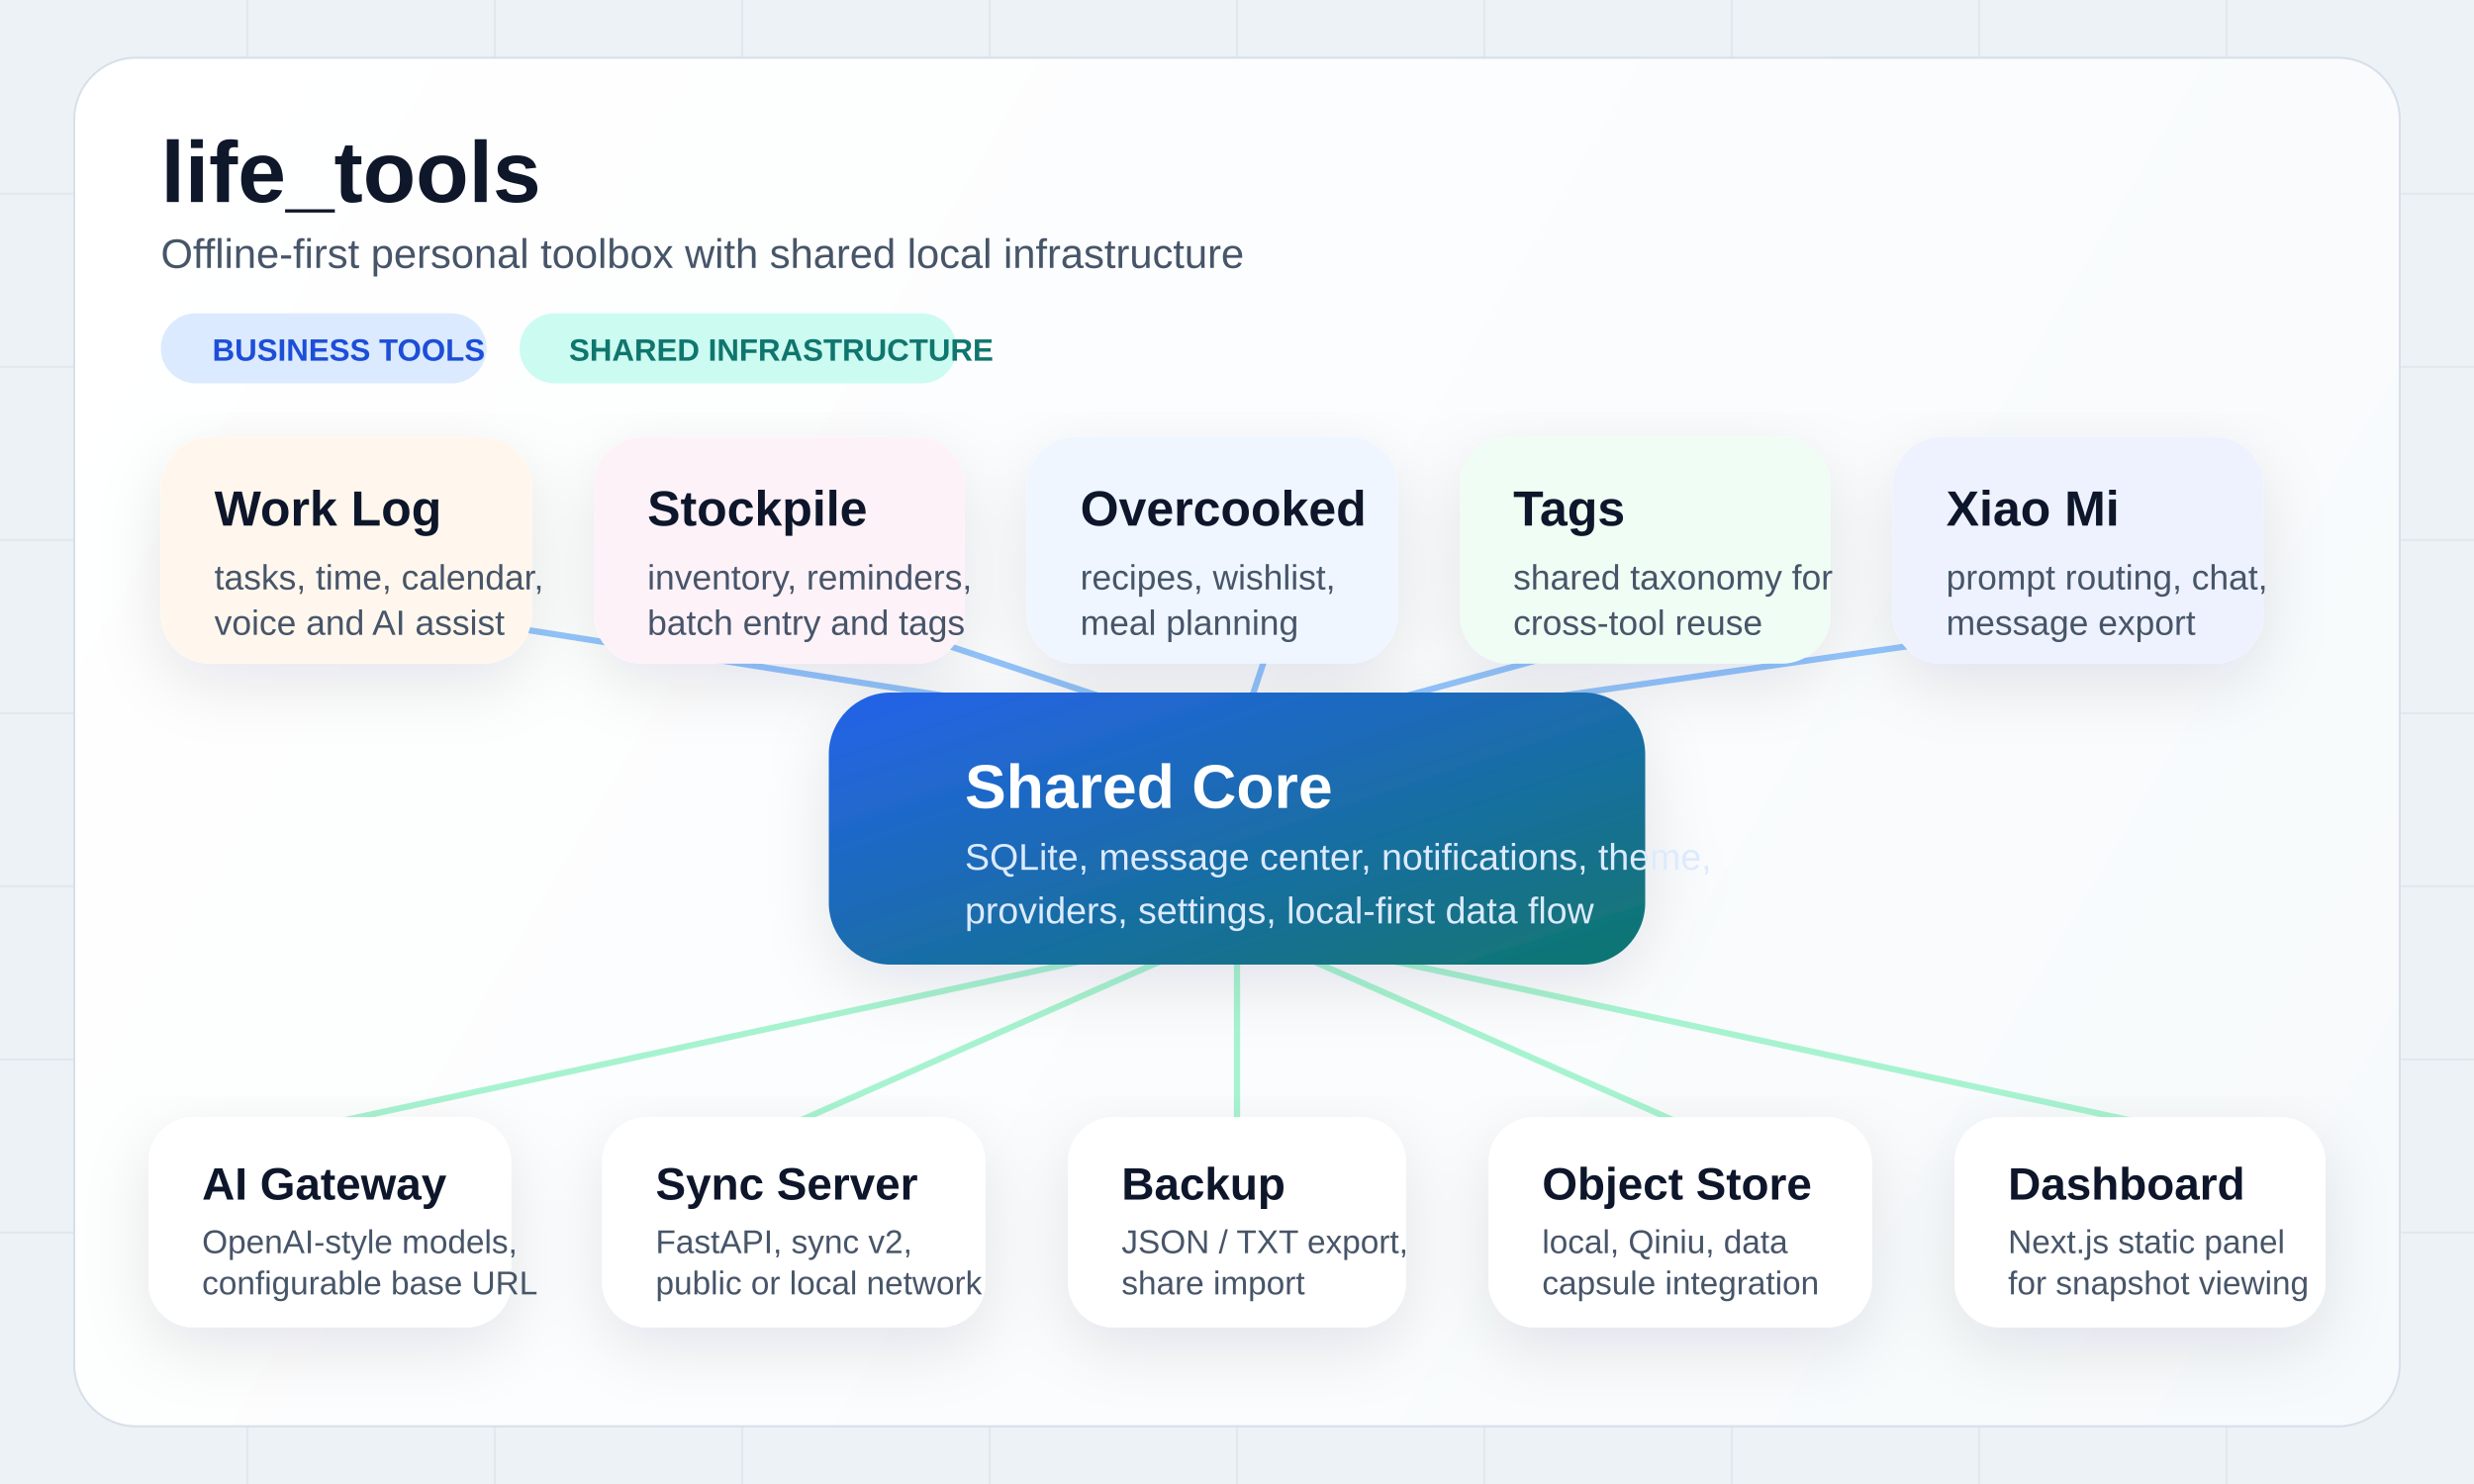
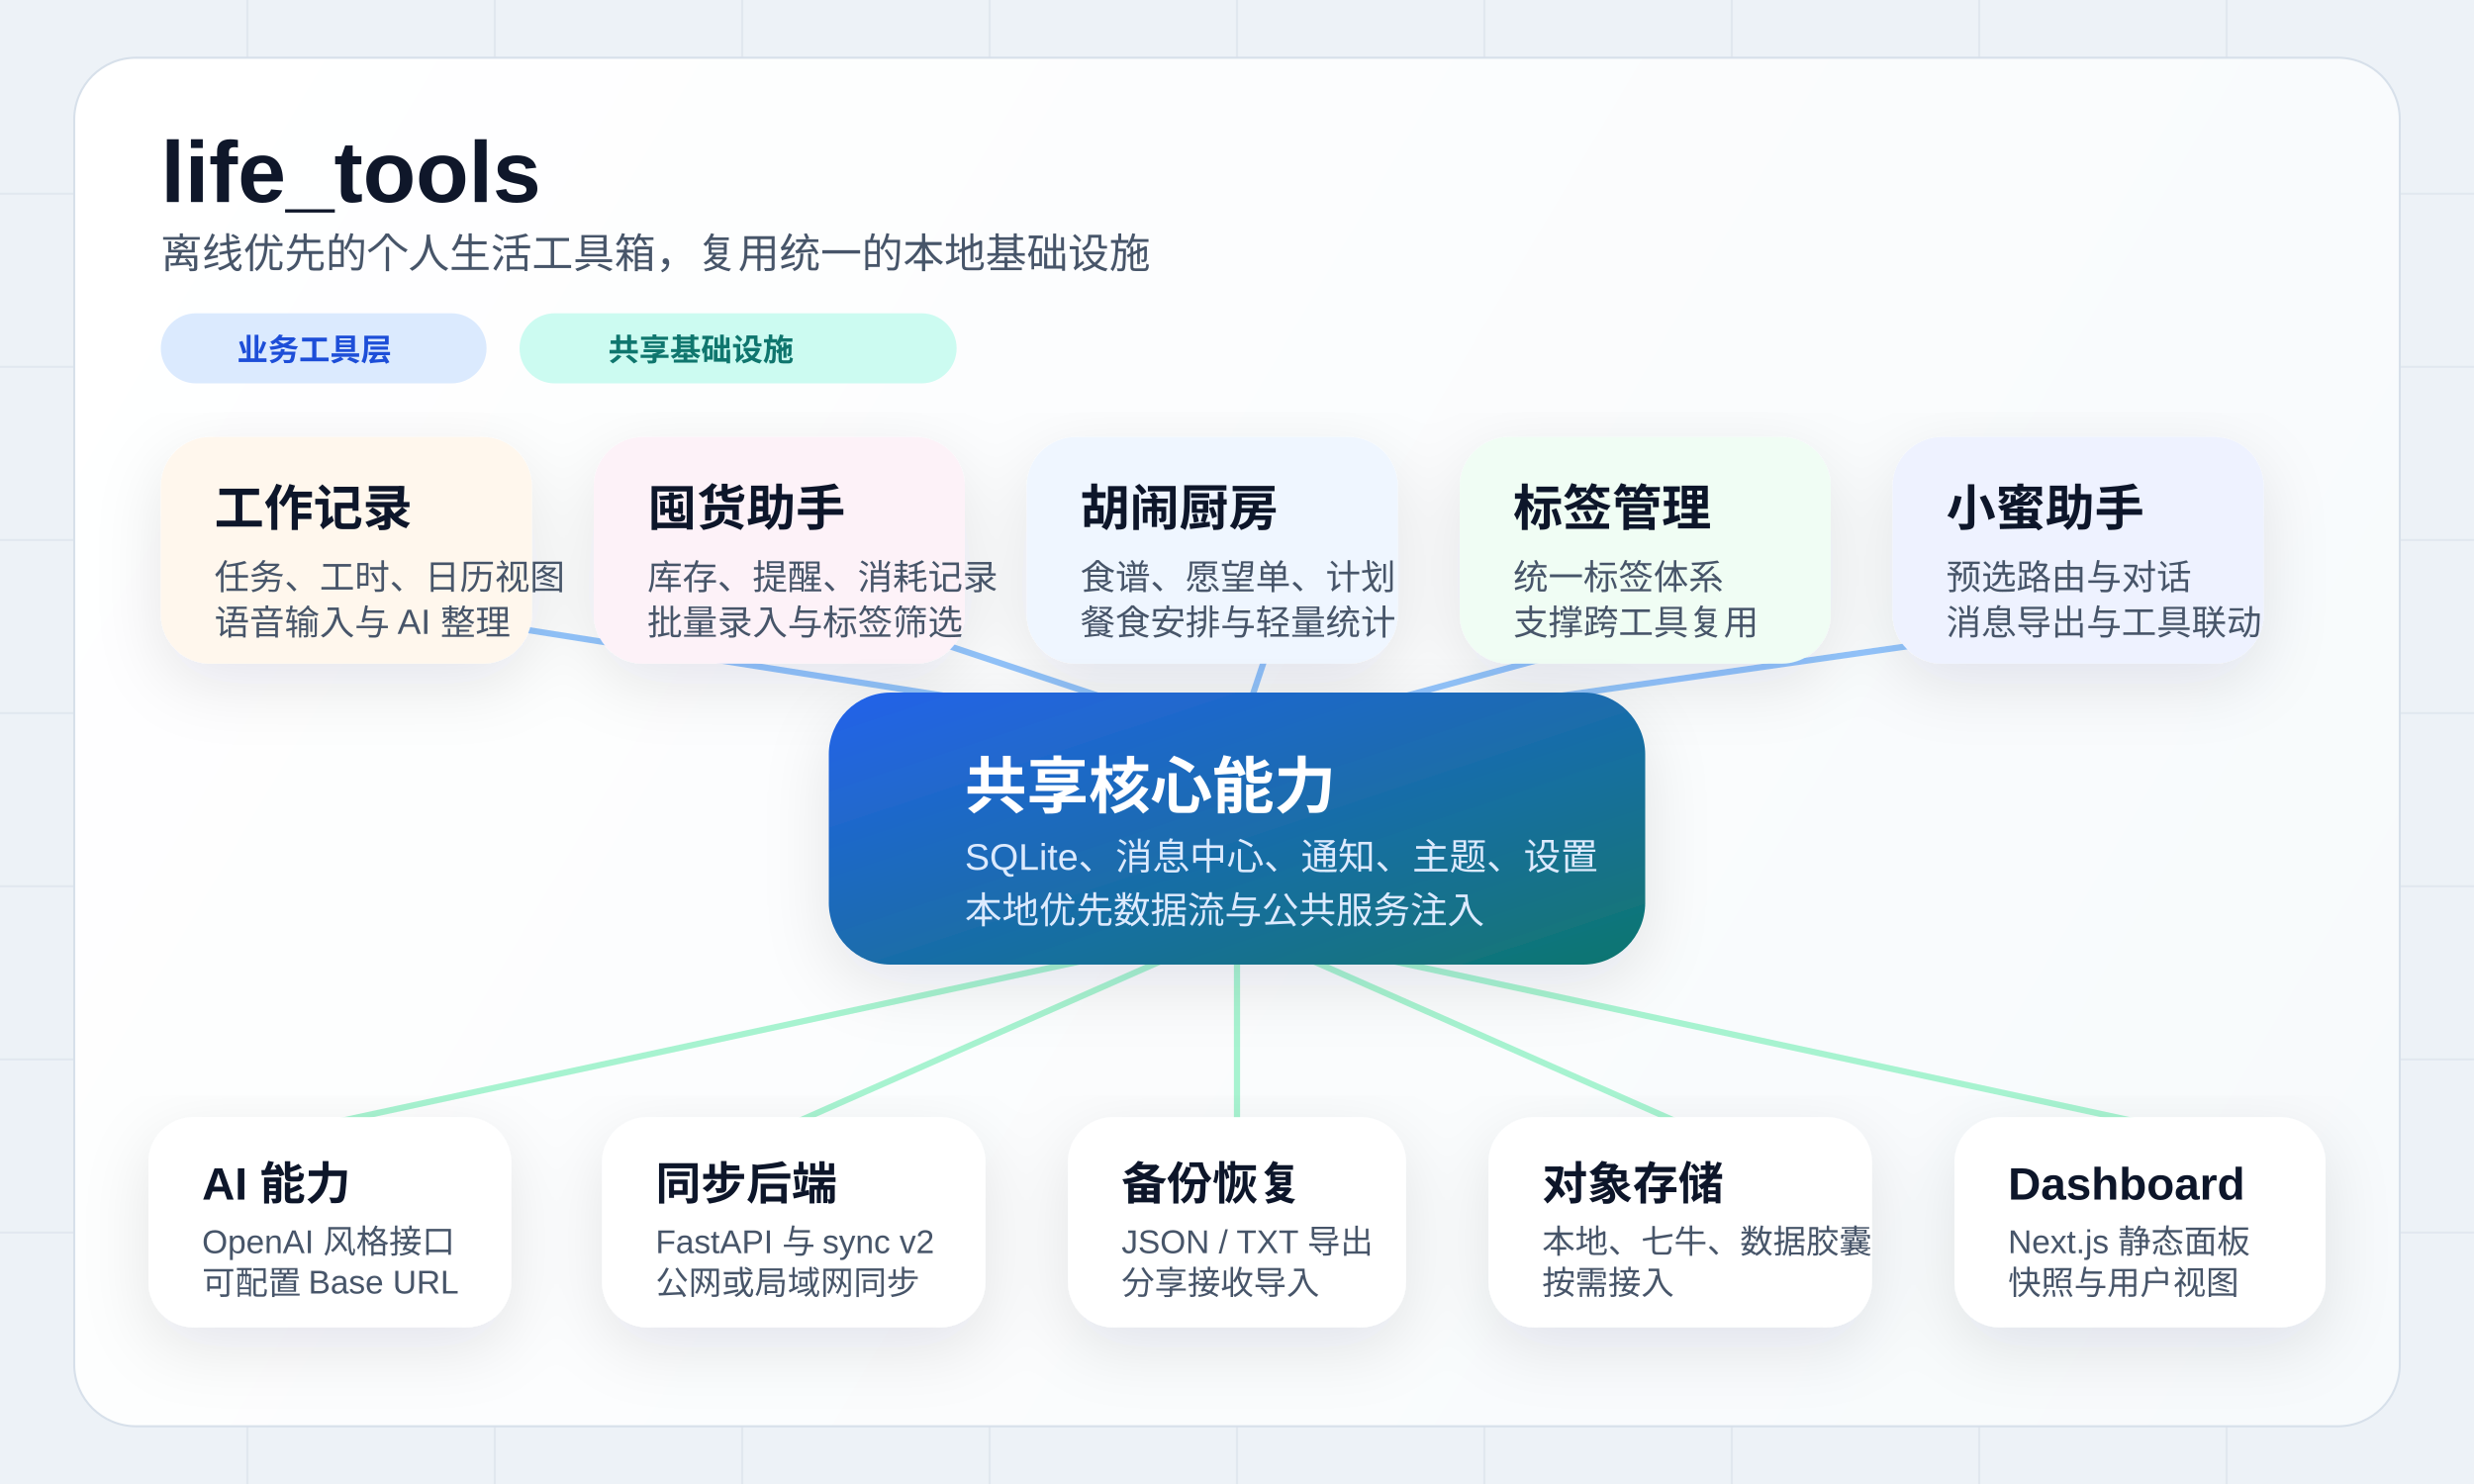
<svg xmlns="http://www.w3.org/2000/svg" width="1200" height="720" viewBox="0 0 1200 720" fill="none">
  <defs>
    <linearGradient id="panel" x1="60" y1="40" x2="1140" y2="680" gradientUnits="userSpaceOnUse">
      <stop stop-color="#FFFFFF" />
      <stop offset="1" stop-color="#F7FAFC" />
    </linearGradient>
    <linearGradient id="header" x1="0" y1="0" x2="1" y2="1">
      <stop stop-color="#2563EB" />
      <stop offset="1" stop-color="#0F766E" />
    </linearGradient>
    <filter id="shadow" x="-20%" y="-20%" width="140%" height="160%">
      <feDropShadow dx="0" dy="10" stdDeviation="16" flood-color="#0F172A" flood-opacity="0.10" />
    </filter>
    <style>
-       .title { font: 700 42px Arial, Helvetica, sans-serif; fill: #0F172A; }
-       .subtitle { font: 400 20px Arial, Helvetica, sans-serif; fill: #475569; }
-       .section { font: 700 18px Arial, Helvetica, sans-serif; fill: #0F172A; letter-spacing: 0.08em; }
-       .card-title { font: 700 24px Arial, Helvetica, sans-serif; fill: #0F172A; }
-       .card-text { font: 400 17px Arial, Helvetica, sans-serif; fill: #475569; }
-       .chip { font: 700 15px Arial, Helvetica, sans-serif; fill: #1D4ED8; }
-       .core-title { font: 700 30px Arial, Helvetica, sans-serif; fill: #FFFFFF; }
-       .core-text { font: 400 18px Arial, Helvetica, sans-serif; fill: #DCEAFE; }
-       .infra-title { font: 700 22px Arial, Helvetica, sans-serif; fill: #0F172A; }
-       .infra-text { font: 400 16px Arial, Helvetica, sans-serif; fill: #475569; }
+       .title { font: 700 42px "Noto Sans SC", "PingFang SC", "Microsoft YaHei", Arial, Helvetica, sans-serif; fill: #0F172A; }
+       .subtitle { font: 400 20px "Noto Sans SC", "PingFang SC", "Microsoft YaHei", Arial, Helvetica, sans-serif; fill: #475569; }
+       .section { font: 700 18px "Noto Sans SC", "PingFang SC", "Microsoft YaHei", Arial, Helvetica, sans-serif; fill: #0F172A; letter-spacing: 0.08em; }
+       .card-title { font: 700 24px "Noto Sans SC", "PingFang SC", "Microsoft YaHei", Arial, Helvetica, sans-serif; fill: #0F172A; }
+       .card-text { font: 400 17px "Noto Sans SC", "PingFang SC", "Microsoft YaHei", Arial, Helvetica, sans-serif; fill: #475569; }
+       .chip { font: 700 15px "Noto Sans SC", "PingFang SC", "Microsoft YaHei", Arial, Helvetica, sans-serif; fill: #1D4ED8; }
+       .core-title { font: 700 30px "Noto Sans SC", "PingFang SC", "Microsoft YaHei", Arial, Helvetica, sans-serif; fill: #FFFFFF; }
+       .core-text { font: 400 18px "Noto Sans SC", "PingFang SC", "Microsoft YaHei", Arial, Helvetica, sans-serif; fill: #DCEAFE; }
+       .infra-title { font: 700 22px "Noto Sans SC", "PingFang SC", "Microsoft YaHei", Arial, Helvetica, sans-serif; fill: #0F172A; }
+       .infra-text { font: 400 16px "Noto Sans SC", "PingFang SC", "Microsoft YaHei", Arial, Helvetica, sans-serif; fill: #475569; }
    </style>
  </defs>
  <rect width="1200" height="720" fill="#EDF2F7" />
  <g opacity="0.55">
    <path d="M0 94H1200" stroke="#D7E0EA" />
    <path d="M0 178H1200" stroke="#D7E0EA" />
    <path d="M0 262H1200" stroke="#D7E0EA" />
    <path d="M0 346H1200" stroke="#D7E0EA" />
    <path d="M0 430H1200" stroke="#D7E0EA" />
    <path d="M0 514H1200" stroke="#D7E0EA" />
    <path d="M0 598H1200" stroke="#D7E0EA" />
    <path d="M120 0V720" stroke="#D7E0EA" />
    <path d="M240 0V720" stroke="#D7E0EA" />
    <path d="M360 0V720" stroke="#D7E0EA" />
    <path d="M480 0V720" stroke="#D7E0EA" />
    <path d="M600 0V720" stroke="#D7E0EA" />
    <path d="M720 0V720" stroke="#D7E0EA" />
    <path d="M840 0V720" stroke="#D7E0EA" />
    <path d="M960 0V720" stroke="#D7E0EA" />
    <path d="M1080 0V720" stroke="#D7E0EA" />
  </g>
  <rect x="36" y="28" width="1128" height="664" rx="30" fill="url(#panel)" stroke="#D7E0EA" />
  <text x="78" y="98" class="title">life_tools</text>
-   <text x="78" y="130" class="subtitle">Offline-first personal toolbox with shared local infrastructure</text>
+   <text x="78" y="130" class="subtitle">离线优先的个人生活工具箱，复用统一的本地基础设施</text>
  <rect x="78" y="152" width="158" height="34" rx="17" fill="#DBEAFE" />
-   <text x="103" y="175" class="chip">BUSINESS TOOLS</text>
+   <text x="115" y="175" class="chip">业务工具层</text>
  <rect x="252" y="152" width="212" height="34" rx="17" fill="#CCFBF1" />
-   <text x="276" y="175" class="chip" style="fill:#0F766E">SHARED INFRASTRUCTURE</text>
+   <text x="295" y="175" class="chip" style="fill:#0F766E">共享基础设施</text>
  <line x1="220" y1="300" x2="600" y2="360" stroke="#93C5FD" stroke-width="3" />
  <line x1="420" y1="300" x2="600" y2="360" stroke="#93C5FD" stroke-width="3" />
  <line x1="620" y1="300" x2="600" y2="360" stroke="#93C5FD" stroke-width="3" />
  <line x1="820" y1="300" x2="600" y2="360" stroke="#93C5FD" stroke-width="3" />
  <line x1="1020" y1="300" x2="600" y2="360" stroke="#93C5FD" stroke-width="3" />
  <line x1="600" y1="450" x2="160" y2="545" stroke="#A7F3D0" stroke-width="3" />
  <line x1="600" y1="450" x2="385" y2="545" stroke="#A7F3D0" stroke-width="3" />
  <line x1="600" y1="450" x2="600" y2="545" stroke="#A7F3D0" stroke-width="3" />
  <line x1="600" y1="450" x2="815" y2="545" stroke="#A7F3D0" stroke-width="3" />
  <line x1="600" y1="450" x2="1040" y2="545" stroke="#A7F3D0" stroke-width="3" />
  <g filter="url(#shadow)">
    <rect x="78" y="212" width="180" height="110" rx="24" fill="#FFF7ED" />
-     <text x="104" y="255" class="card-title">Work Log</text>
-     <text x="104" y="286" class="card-text">tasks, time, calendar,</text>
-     <text x="104" y="308" class="card-text">voice and AI assist</text>
+     <text x="104" y="255" class="card-title">工作记录</text>
+     <text x="104" y="286" class="card-text">任务、工时、日历视图</text>
+     <text x="104" y="308" class="card-text">语音输入与 AI 整理</text>
    <rect x="288" y="212" width="180" height="110" rx="24" fill="#FDF2F8" />
-     <text x="314" y="255" class="card-title">Stockpile</text>
-     <text x="314" y="286" class="card-text">inventory, reminders,</text>
-     <text x="314" y="308" class="card-text">batch entry and tags</text>
+     <text x="314" y="255" class="card-title">囤货助手</text>
+     <text x="314" y="286" class="card-text">库存、提醒、消耗记录</text>
+     <text x="314" y="308" class="card-text">批量录入与标签筛选</text>
    <rect x="498" y="212" width="180" height="110" rx="24" fill="#EFF6FF" />
-     <text x="524" y="255" class="card-title">Overcooked</text>
-     <text x="524" y="286" class="card-text">recipes, wishlist,</text>
-     <text x="524" y="308" class="card-text">meal planning</text>
+     <text x="524" y="255" class="card-title">胡闹厨房</text>
+     <text x="524" y="286" class="card-text">食谱、愿望单、计划</text>
+     <text x="524" y="308" class="card-text">餐食安排与轻量统计</text>
    <rect x="708" y="212" width="180" height="110" rx="24" fill="#F0FDF4" />
-     <text x="734" y="255" class="card-title">Tags</text>
-     <text x="734" y="286" class="card-text">shared taxonomy for</text>
-     <text x="734" y="308" class="card-text">cross-tool reuse</text>
+     <text x="734" y="255" class="card-title">标签管理</text>
+     <text x="734" y="286" class="card-text">统一标签体系</text>
+     <text x="734" y="308" class="card-text">支撑跨工具复用</text>
    <rect x="918" y="212" width="180" height="110" rx="24" fill="#EEF2FF" />
-     <text x="944" y="255" class="card-title">Xiao Mi</text>
-     <text x="944" y="286" class="card-text">prompt routing, chat,</text>
-     <text x="944" y="308" class="card-text">message export</text>
+     <text x="944" y="255" class="card-title">小蜜助手</text>
+     <text x="944" y="286" class="card-text">预选路由与对话</text>
+     <text x="944" y="308" class="card-text">消息导出与工具联动</text>
  </g>
  <g filter="url(#shadow)">
    <rect x="402" y="336" width="396" height="132" rx="30" fill="url(#header)" />
-     <text x="468" y="392" class="core-title">Shared Core</text>
-     <text x="468" y="422" class="core-text">SQLite, message center, notifications, theme,</text>
-     <text x="468" y="448" class="core-text">providers, settings, local-first data flow</text>
+     <text x="468" y="392" class="core-title">共享核心能力</text>
+     <text x="468" y="422" class="core-text">SQLite、消息中心、通知、主题、设置</text>
+     <text x="468" y="448" class="core-text">本地优先数据流与公共服务注入</text>
  </g>
  <g filter="url(#shadow)">
    <rect x="72" y="542" width="176" height="102" rx="22" fill="#FFFFFF" />
-     <text x="98" y="582" class="infra-title">AI Gateway</text>
-     <text x="98" y="608" class="infra-text">OpenAI-style models,</text>
-     <text x="98" y="628" class="infra-text">configurable base URL</text>
+     <text x="98" y="582" class="infra-title">AI 能力</text>
+     <text x="98" y="608" class="infra-text">OpenAI 风格接口</text>
+     <text x="98" y="628" class="infra-text">可配置 Base URL</text>
    <rect x="292" y="542" width="186" height="102" rx="22" fill="#FFFFFF" />
-     <text x="318" y="582" class="infra-title">Sync Server</text>
-     <text x="318" y="608" class="infra-text">FastAPI, sync v2,</text>
-     <text x="318" y="628" class="infra-text">public or local network</text>
+     <text x="318" y="582" class="infra-title">同步后端</text>
+     <text x="318" y="608" class="infra-text">FastAPI 与 sync v2</text>
+     <text x="318" y="628" class="infra-text">公网或局域网同步</text>
    <rect x="518" y="542" width="164" height="102" rx="22" fill="#FFFFFF" />
-     <text x="544" y="582" class="infra-title">Backup</text>
-     <text x="544" y="608" class="infra-text">JSON / TXT export,</text>
-     <text x="544" y="628" class="infra-text">share import</text>
+     <text x="544" y="582" class="infra-title">备份恢复</text>
+     <text x="544" y="608" class="infra-text">JSON / TXT 导出</text>
+     <text x="544" y="628" class="infra-text">分享接收导入</text>
    <rect x="722" y="542" width="186" height="102" rx="22" fill="#FFFFFF" />
-     <text x="748" y="582" class="infra-title">Object Store</text>
-     <text x="748" y="608" class="infra-text">local, Qiniu, data</text>
-     <text x="748" y="628" class="infra-text">capsule integration</text>
+     <text x="748" y="582" class="infra-title">对象存储</text>
+     <text x="748" y="608" class="infra-text">本地、七牛、数据胶囊</text>
+     <text x="748" y="628" class="infra-text">按需接入</text>
    <rect x="948" y="542" width="180" height="102" rx="22" fill="#FFFFFF" />
    <text x="974" y="582" class="infra-title">Dashboard</text>
-     <text x="974" y="608" class="infra-text">Next.js static panel</text>
-     <text x="974" y="628" class="infra-text">for snapshot viewing</text>
+     <text x="974" y="608" class="infra-text">Next.js 静态面板</text>
+     <text x="974" y="628" class="infra-text">快照与用户视图</text>
  </g>
</svg>
